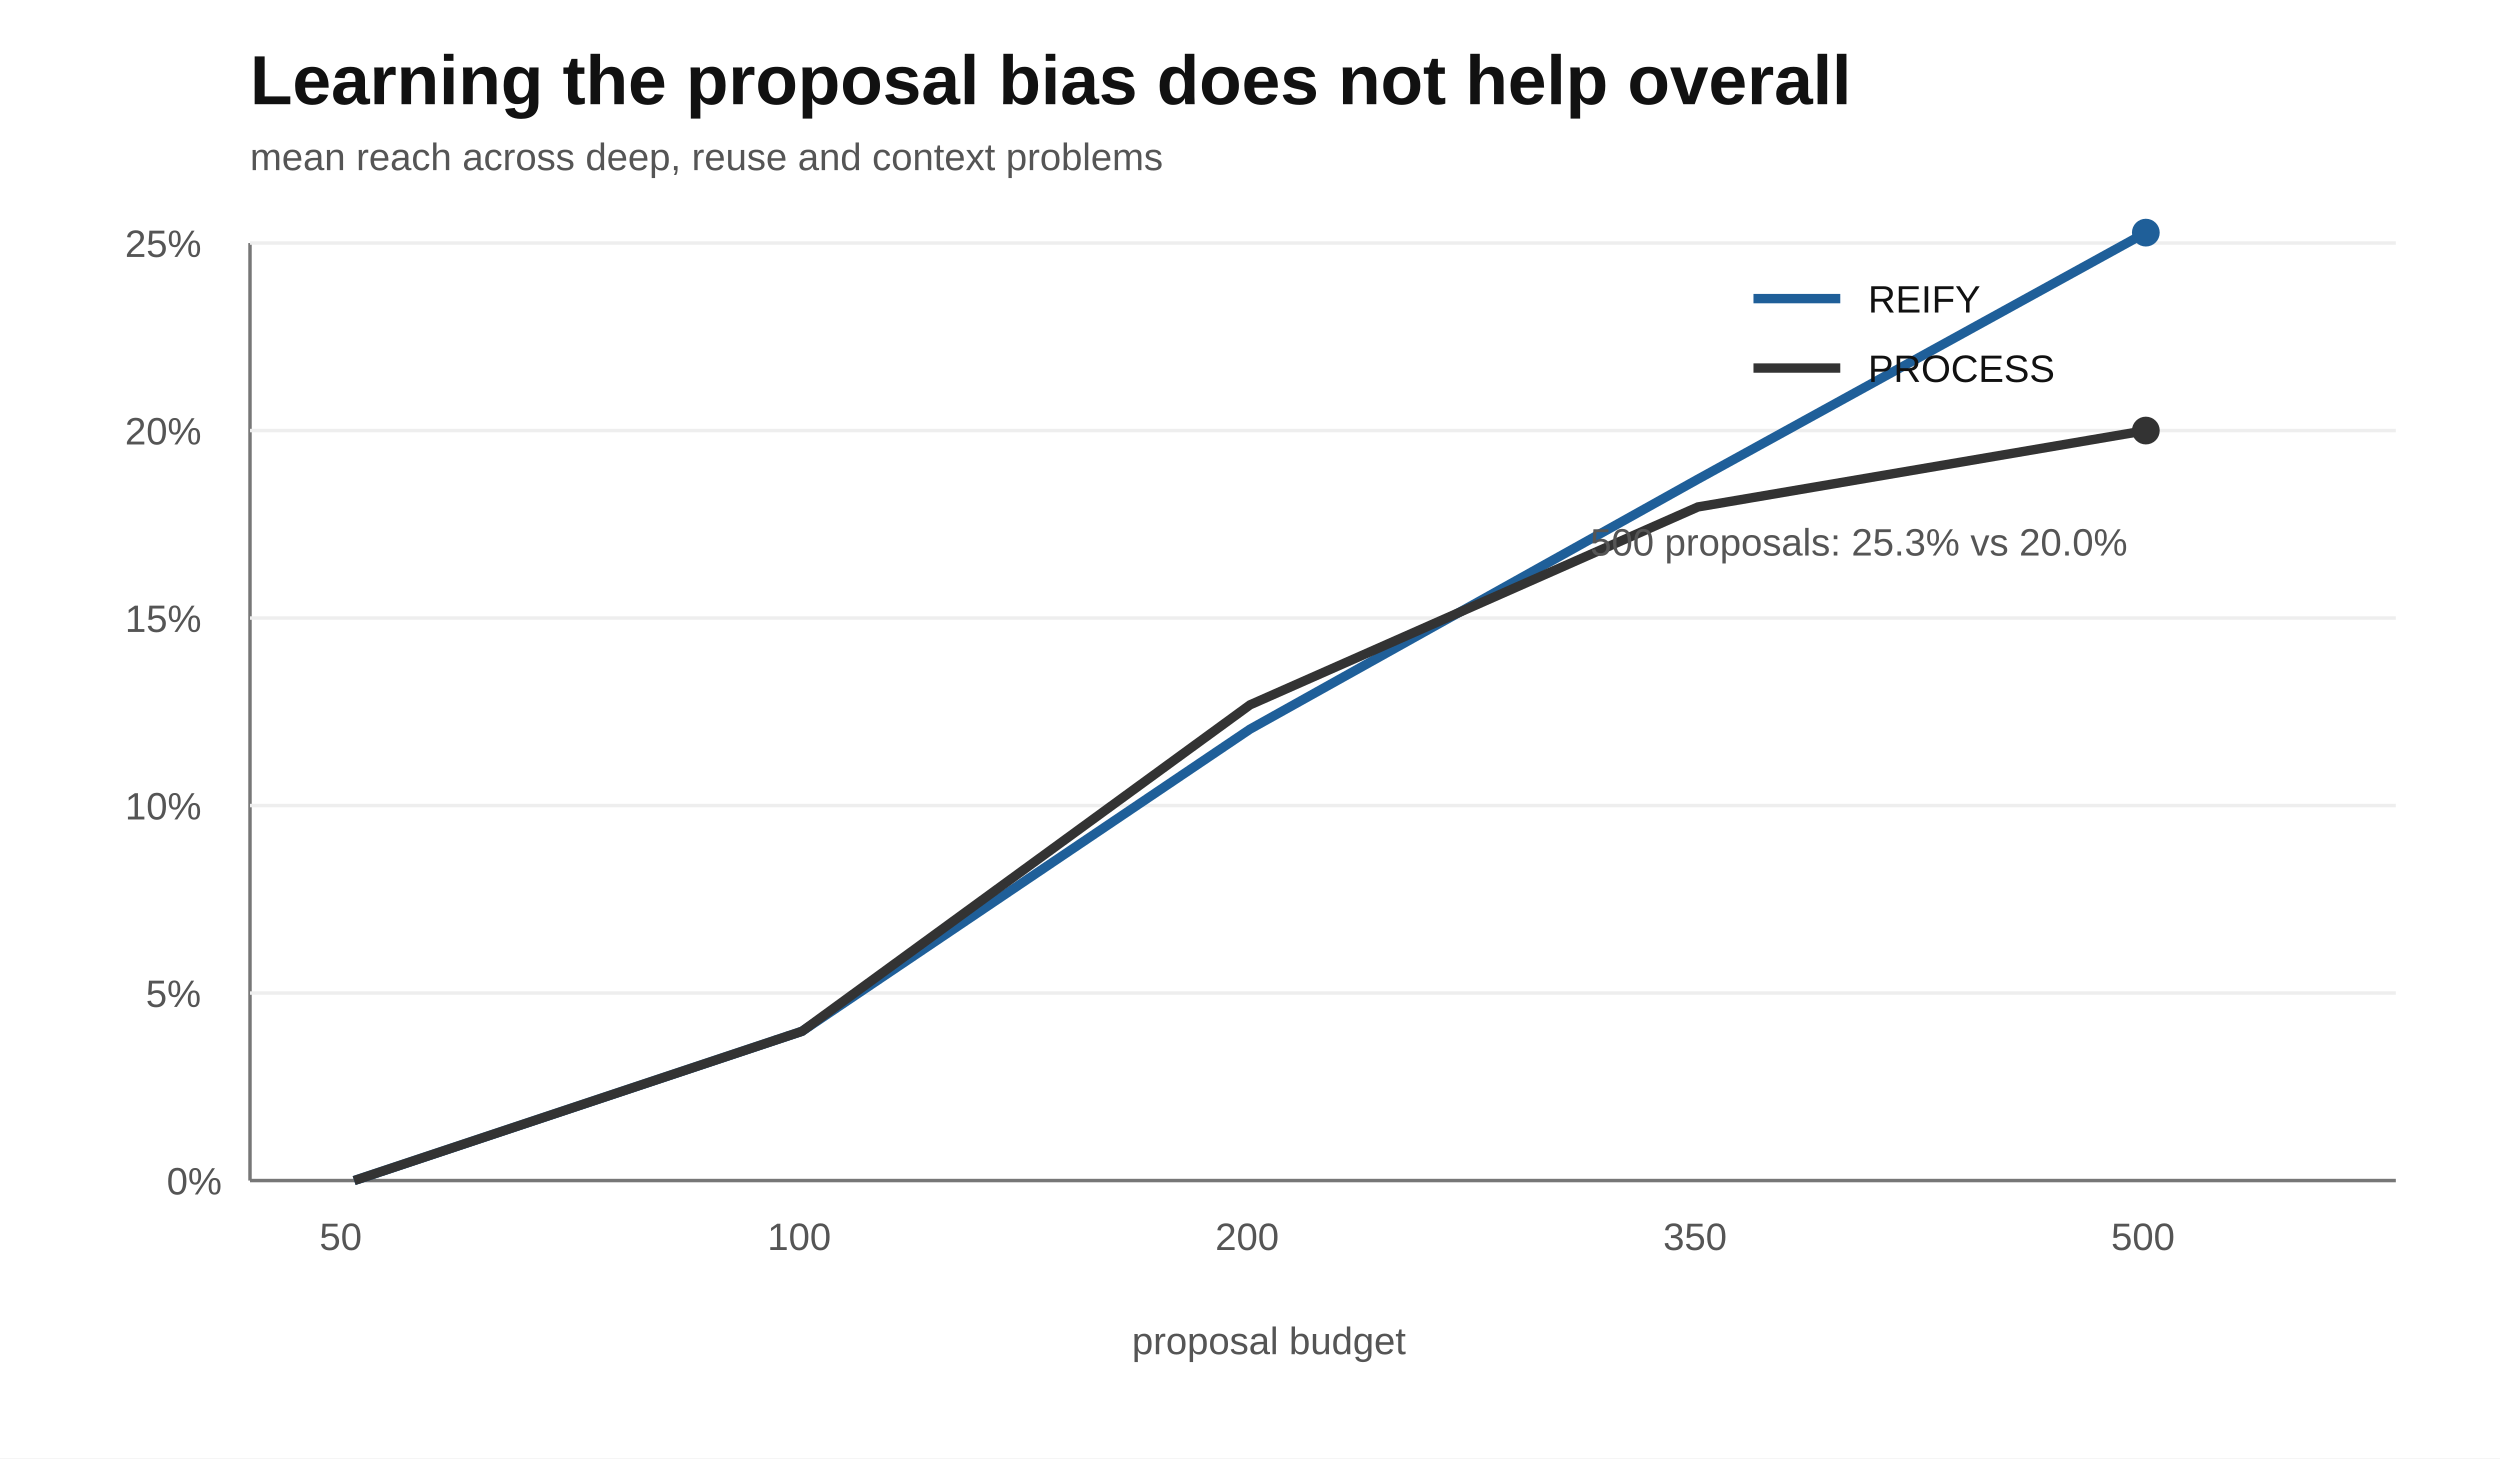
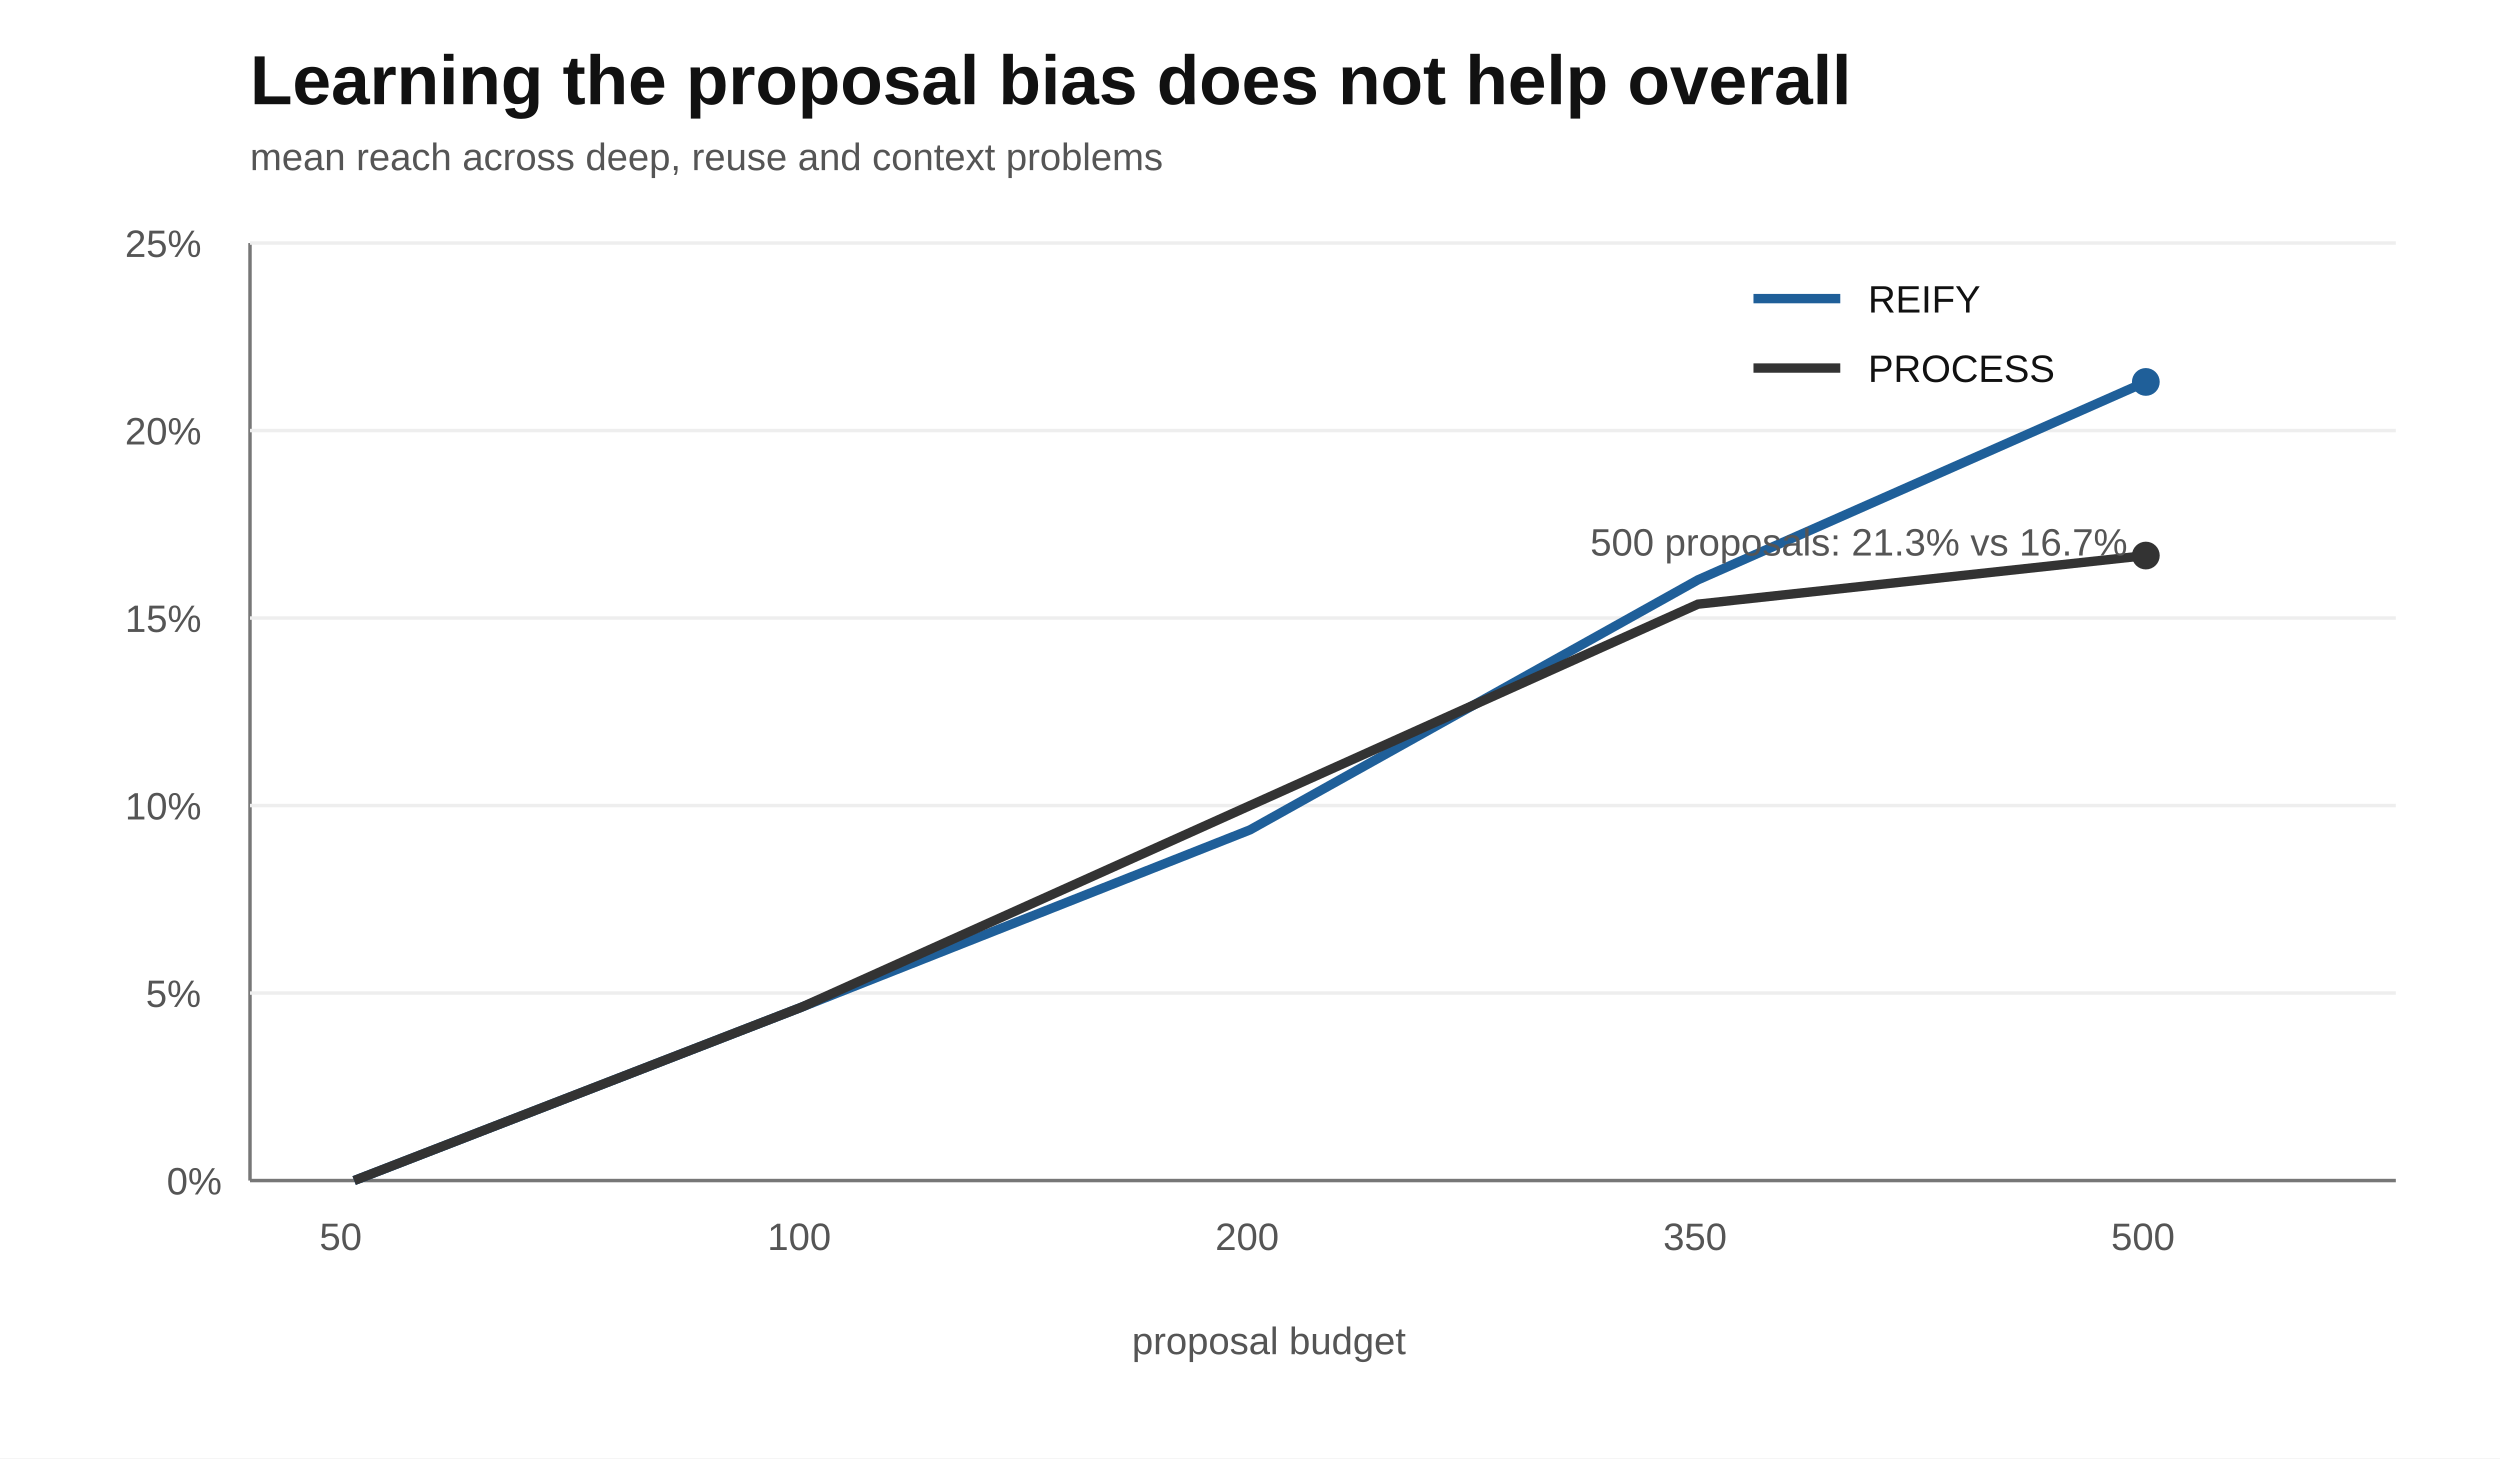
<svg xmlns="http://www.w3.org/2000/svg" viewBox="0 0 720 420">
  <rect width="720" height="420" fill="white" />
  <g font-family="Arial, sans-serif" fill="#111">
    <text x="72" y="30" font-size="20" font-weight="600">Learning the proposal bias does not help overall</text>
    <text x="72" y="49" font-size="11" fill="#555">mean reach across deep, reuse and context problems</text>
    <line x1="72" y1="340" x2="690" y2="340" stroke="#777" />
    <line x1="72" y1="70" x2="72" y2="340" stroke="#777" />
    <g stroke="#eee">
      <line x1="72" y1="286" x2="690" y2="286" />
      <line x1="72" y1="232" x2="690" y2="232" />
      <line x1="72" y1="178" x2="690" y2="178" />
      <line x1="72" y1="124" x2="690" y2="124" />
      <line x1="72" y1="70" x2="690" y2="70" />
    </g>
    <g font-size="11" fill="#555">
      <text x="48" y="344">0%</text>
      <text x="42" y="290">5%</text>
      <text x="36" y="236">10%</text>
      <text x="36" y="182">15%</text>
      <text x="36" y="128">20%</text>
      <text x="36" y="74">25%</text>
      <text x="92" y="360">50</text>
      <text x="221" y="360">100</text>
      <text x="350" y="360">200</text>
      <text x="479" y="360">350</text>
      <text x="608" y="360">500</text>
      <text x="326" y="390">proposal budget</text>
    </g>
-     <polyline points="102,340 231,297 360,210 489,138 618,67" fill="none" stroke="#1f5f99" stroke-width="2.7" />
-     <polyline points="102,340 231,297 360,203 489,146 618,124" fill="none" stroke="#333" stroke-width="2.7" />
-     <circle cx="618" cy="67" r="4" fill="#1f5f99" />
-     <circle cx="618" cy="124" r="4" fill="#333" />
+     <polyline points="102,340 231,290 360,239 489,167 618,110" fill="none" stroke="#1f5f99" stroke-width="2.7" />
+     <polyline points="102,340 231,290 360,232 489,174 618,160" fill="none" stroke="#333" stroke-width="2.7" />
+     <circle cx="618" cy="110" r="4" fill="#1f5f99" />
+     <circle cx="618" cy="160" r="4" fill="#333" />
    <line x1="505" y1="86" x2="530" y2="86" stroke="#1f5f99" stroke-width="2.7" />
    <text x="538" y="90" font-size="11">REIFY</text>
    <line x1="505" y1="106" x2="530" y2="106" stroke="#333" stroke-width="2.7" />
    <text x="538" y="110" font-size="11">PROCESS</text>
-     <text x="458" y="160" font-size="11" fill="#555">500 proposals: 25.3% vs 20.0%</text>
+     <text x="458" y="160" font-size="11" fill="#555">500 proposals: 21.3% vs 16.7%</text>
  </g>
</svg>
